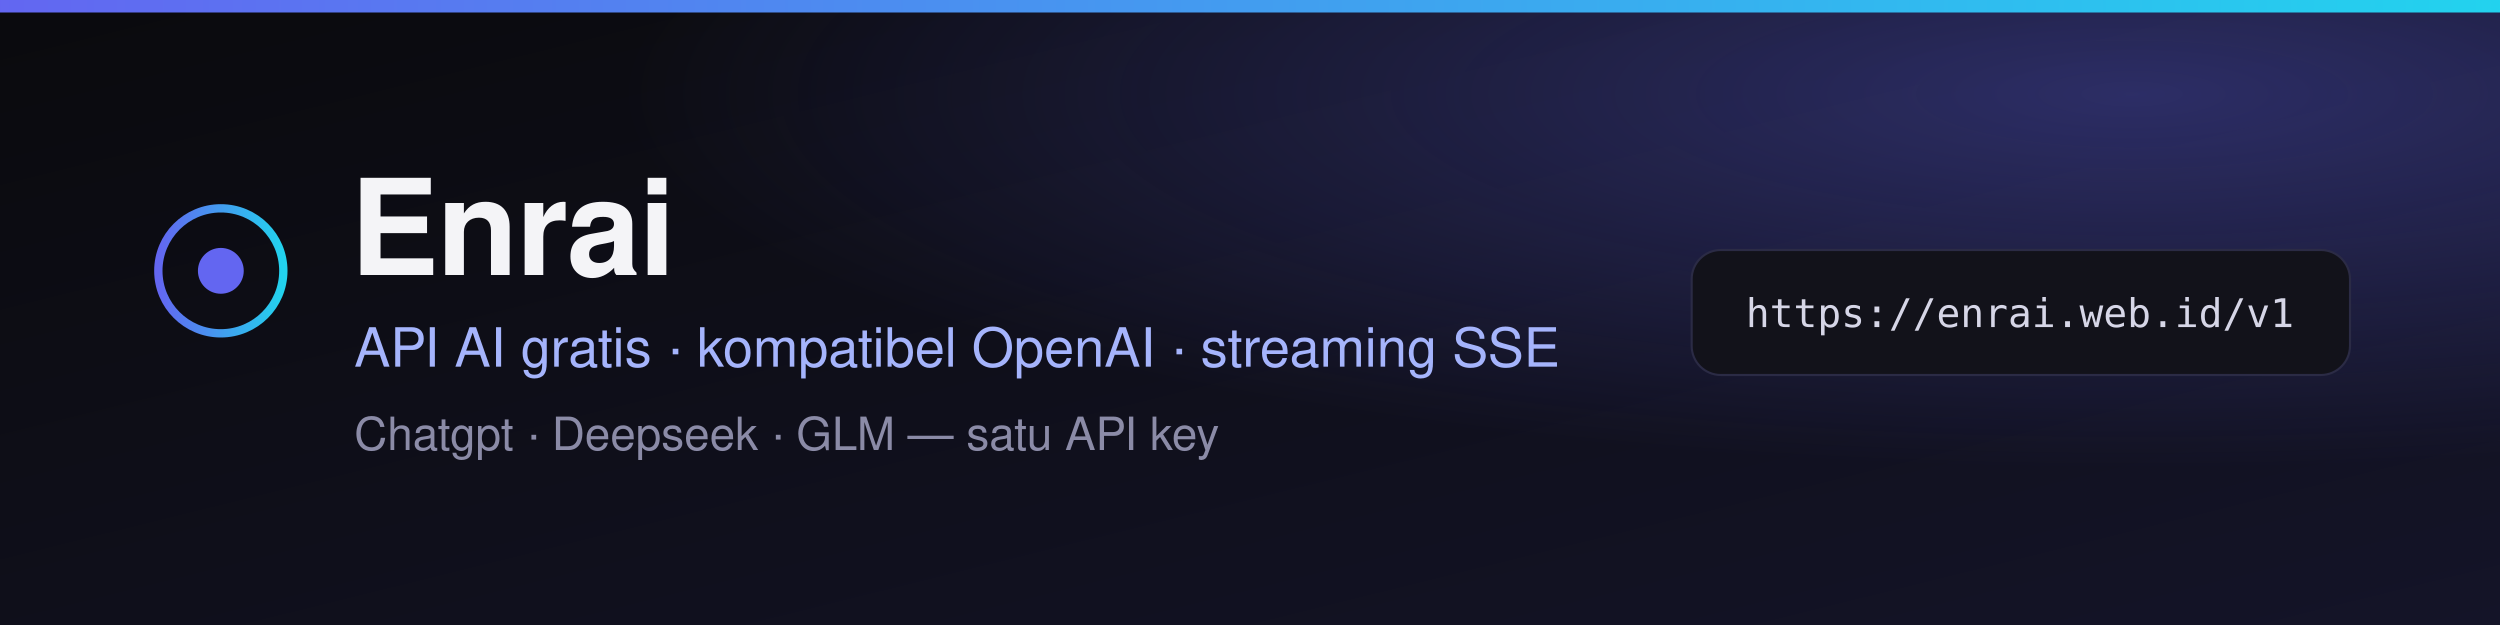
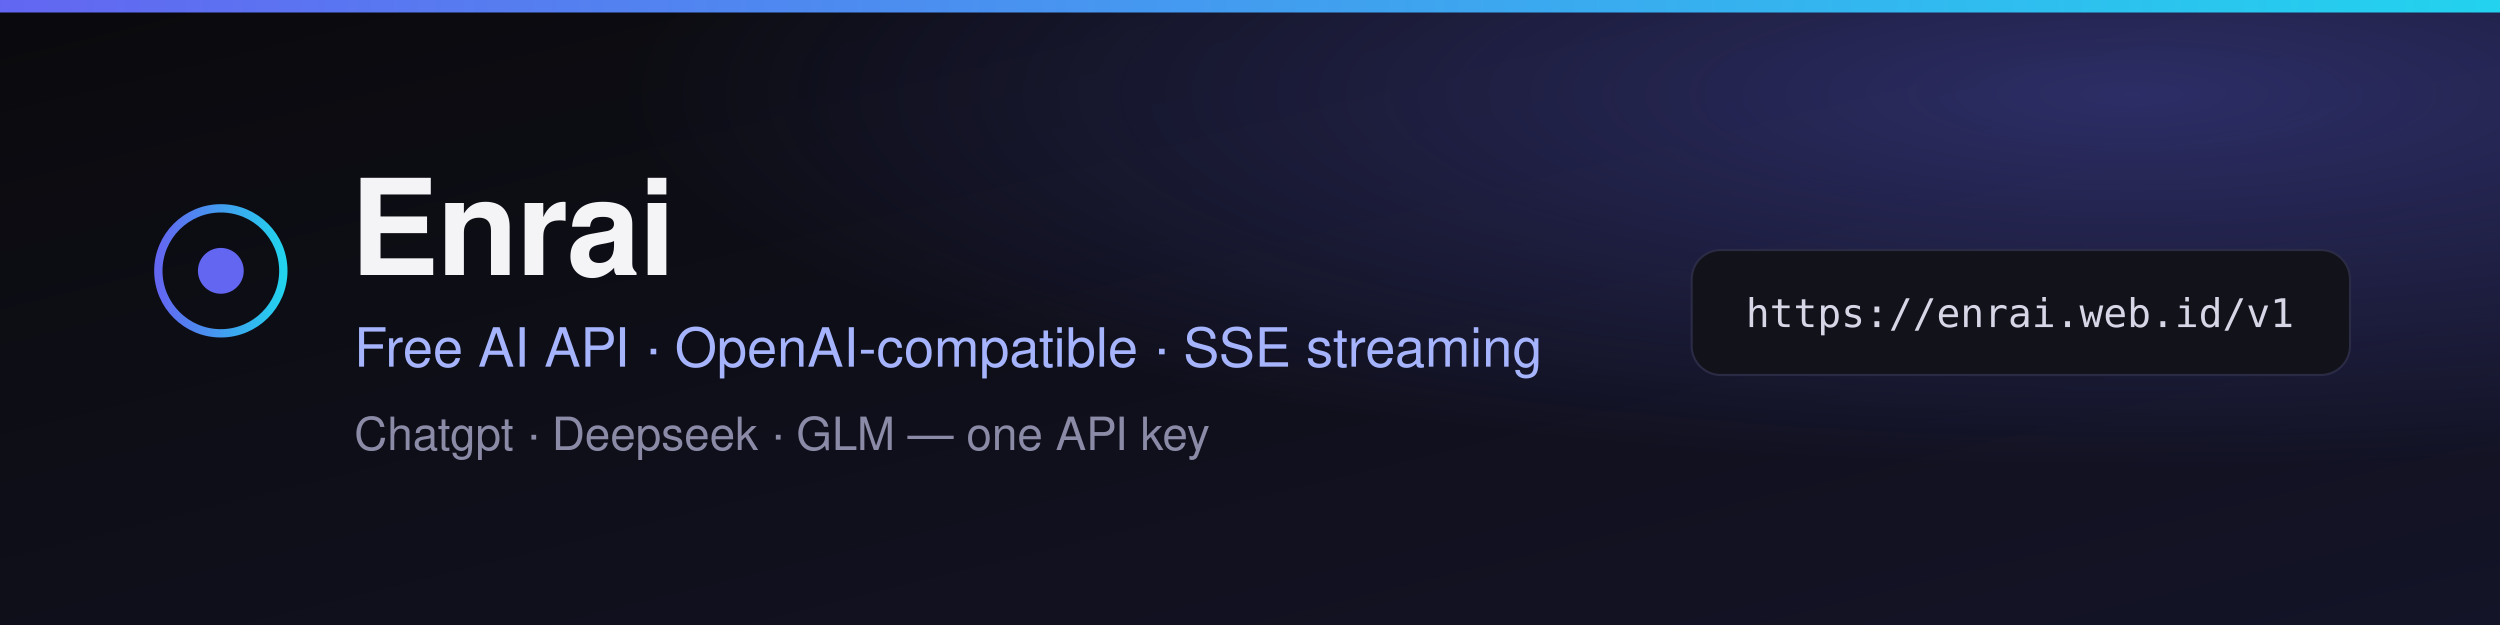
<svg xmlns="http://www.w3.org/2000/svg" width="1200" height="300" viewBox="0 0 1200 300" role="img" aria-labelledby="title desc">
  <defs>
    <linearGradient id="bg" x1="0" y1="0" x2="1" y2="1">
      <stop offset="0%" stop-color="#0a0a0d" />
      <stop offset="100%" stop-color="#141428" />
    </linearGradient>
    <linearGradient id="accent" x1="0" y1="0" x2="1" y2="0">
      <stop offset="0%" stop-color="#6366f1" />
      <stop offset="100%" stop-color="#22d3ee" />
    </linearGradient>
    <radialGradient id="glow" cx="0.85" cy="0.15" r="0.6">
      <stop offset="0%" stop-color="#6366f1" stop-opacity="0.35" />
      <stop offset="100%" stop-color="#6366f1" stop-opacity="0" />
    </radialGradient>
  </defs>
  <rect width="1200" height="300" fill="url(#bg)" />
  <rect width="1200" height="300" fill="url(#glow)" />
  <rect x="0" y="0" width="1200" height="6" fill="url(#accent)" />
  <g transform="translate(72,96)">
    <circle cx="34" cy="34" r="30" fill="none" stroke="url(#accent)" stroke-width="4" />
    <circle cx="34" cy="34" r="11" fill="#6366f1" />
  </g>
  <text x="168" y="132" font-family="Segoe UI, Helvetica, Arial, sans-serif" font-size="64" font-weight="700" fill="#f4f4f7" letter-spacing="-1">Enrai</text>
-   <text x="170" y="176" font-family="Segoe UI, Helvetica, Arial, sans-serif" font-size="26" fill="#a5b4fc">API AI gratis · kompatibel OpenAI · streaming SSE</text>
-   <text x="170" y="216" font-family="Segoe UI, Helvetica, Arial, sans-serif" font-size="22" fill="#8b8ba7">Chatgpt · Deepseek · GLM — satu API key</text>
+   <text x="170" y="176" font-family="Segoe UI, Helvetica, Arial, sans-serif" font-size="26" fill="#a5b4fc">Free AI API · OpenAI-compatible · SSE streaming</text>
+   <text x="170" y="216" font-family="Segoe UI, Helvetica, Arial, sans-serif" font-size="22" fill="#8b8ba7">Chatgpt · Deepseek · GLM — one API key</text>
  <g font-family="Segoe UI, Helvetica, Arial, sans-serif" font-size="18" fill="#c7c7ff">
    <rect x="812" y="120" width="316" height="60" rx="14" fill="#12121a" stroke="#2b2b45" />
    <text x="838" y="157" font-family="Consolas, Menlo, monospace" font-size="19" fill="#d6d6e7">https://enrai.web.id/v1</text>
  </g>
</svg>
